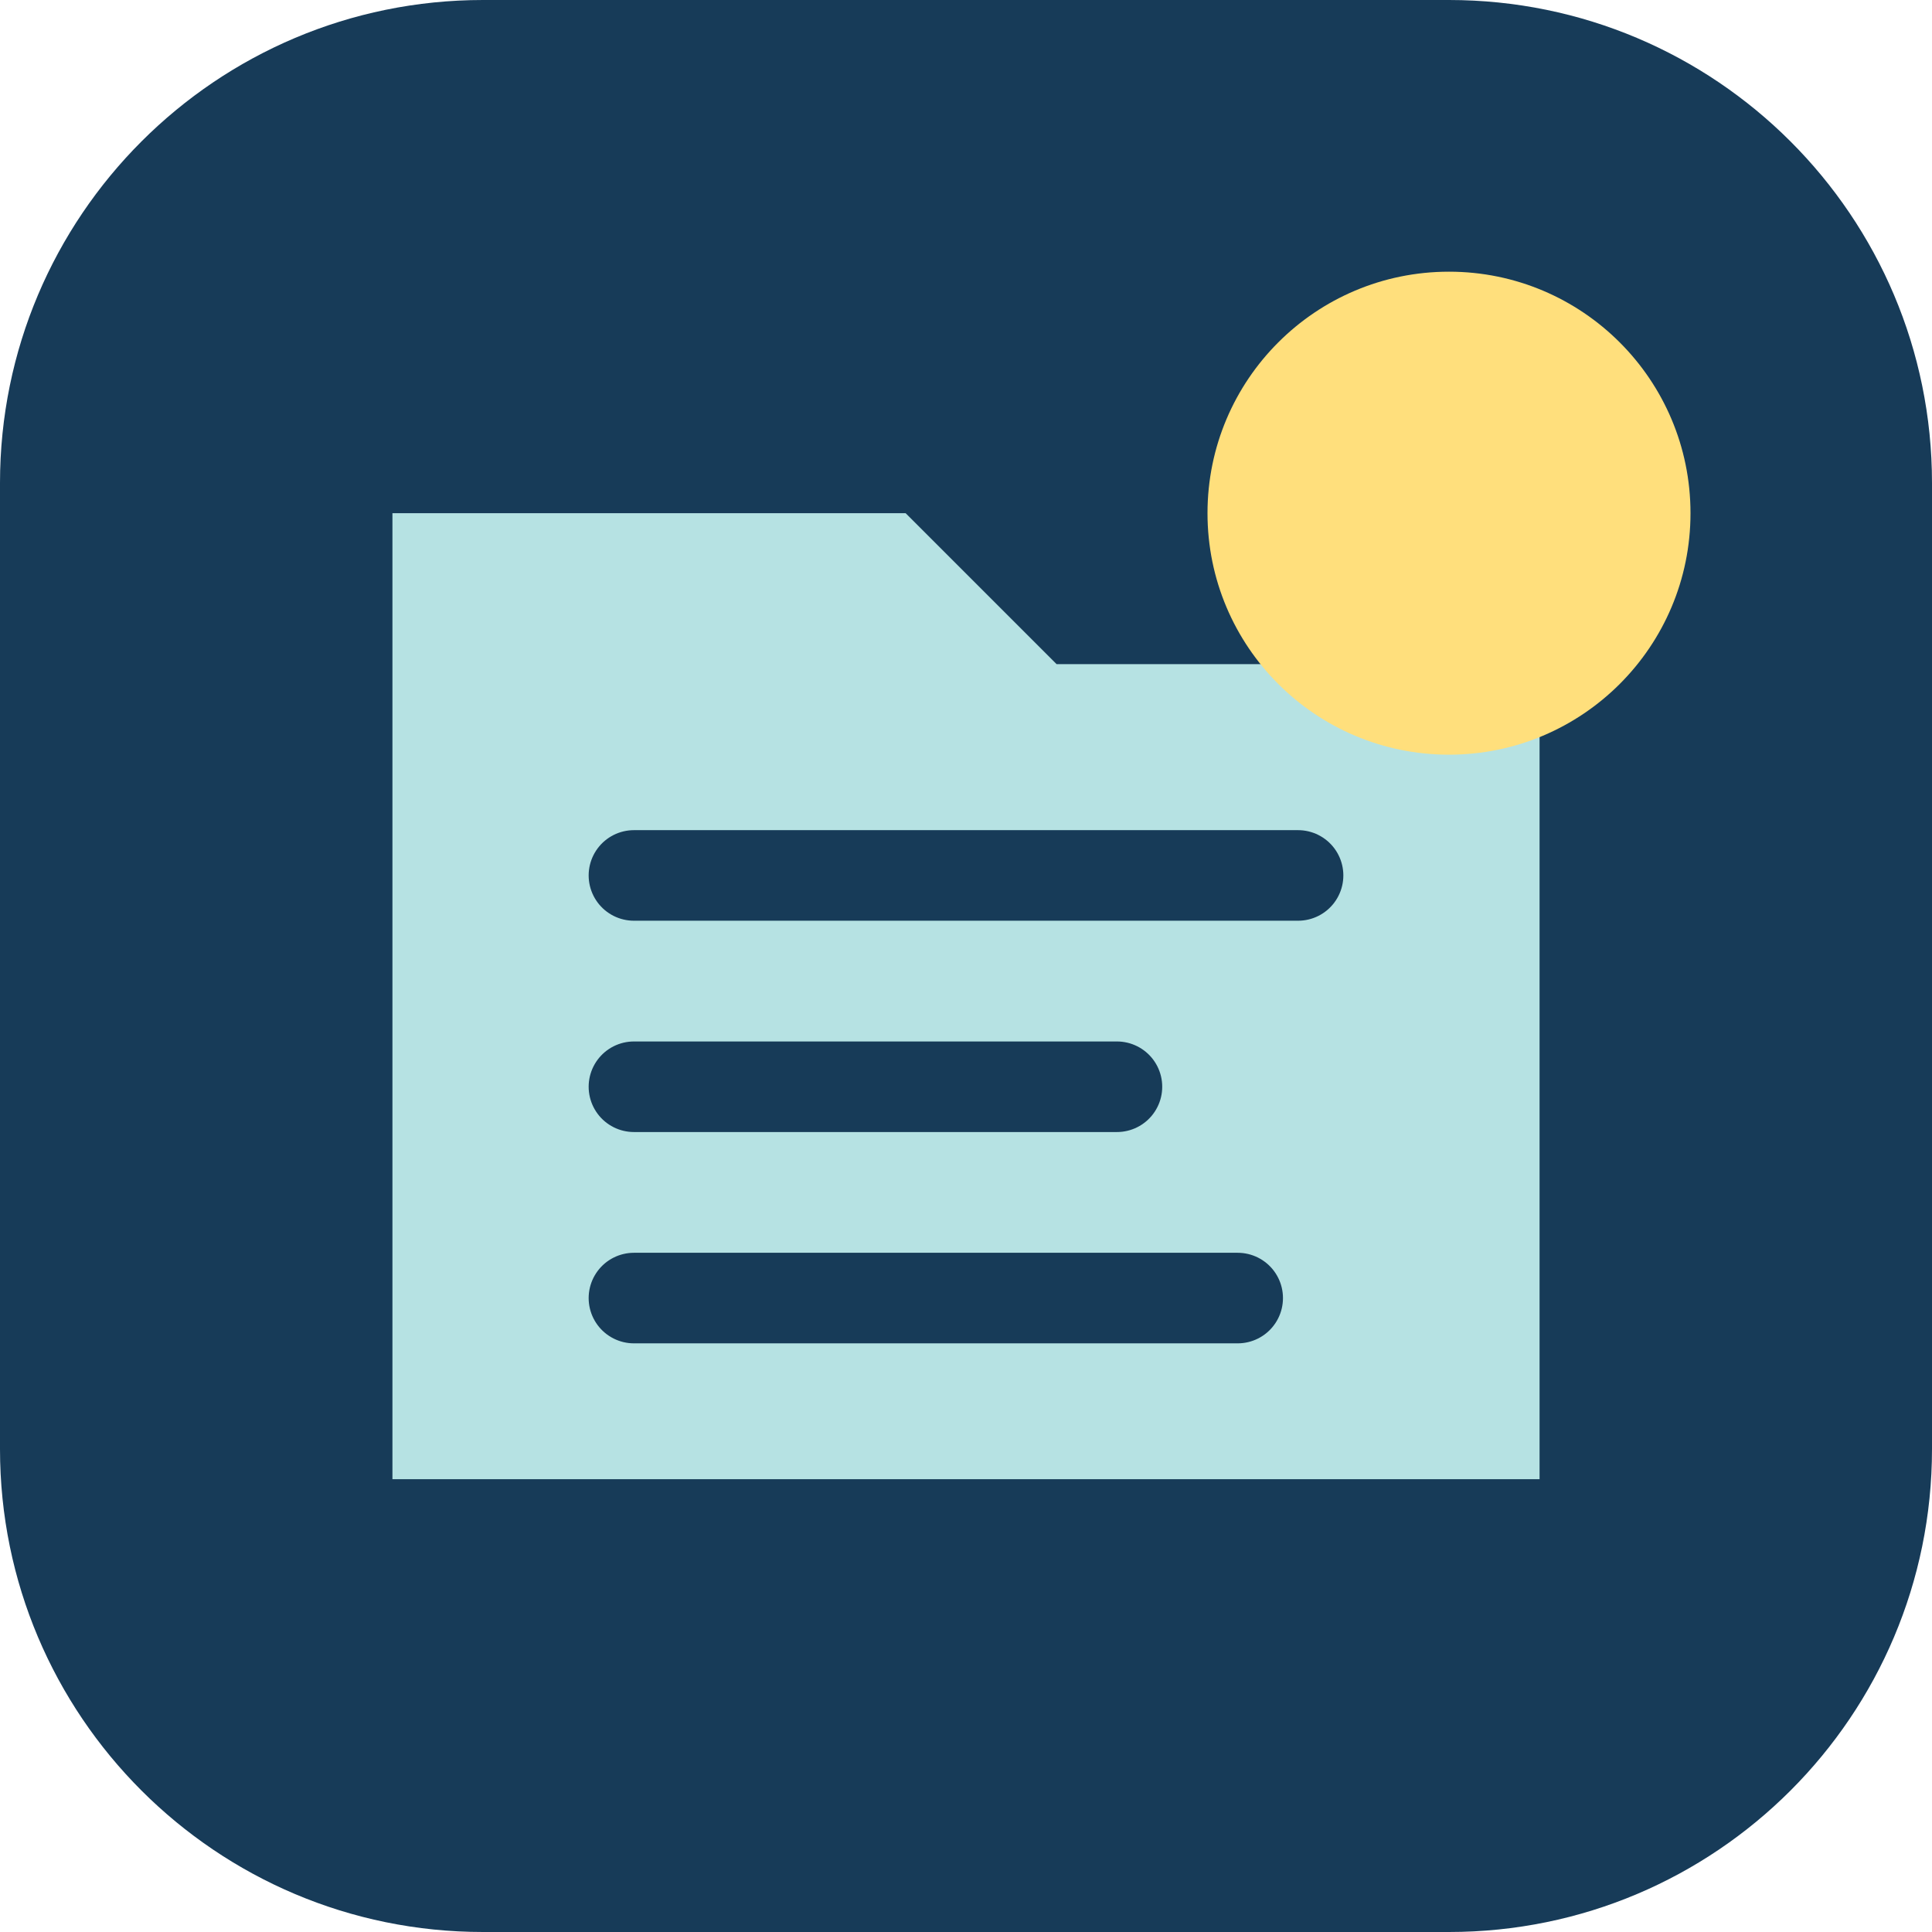
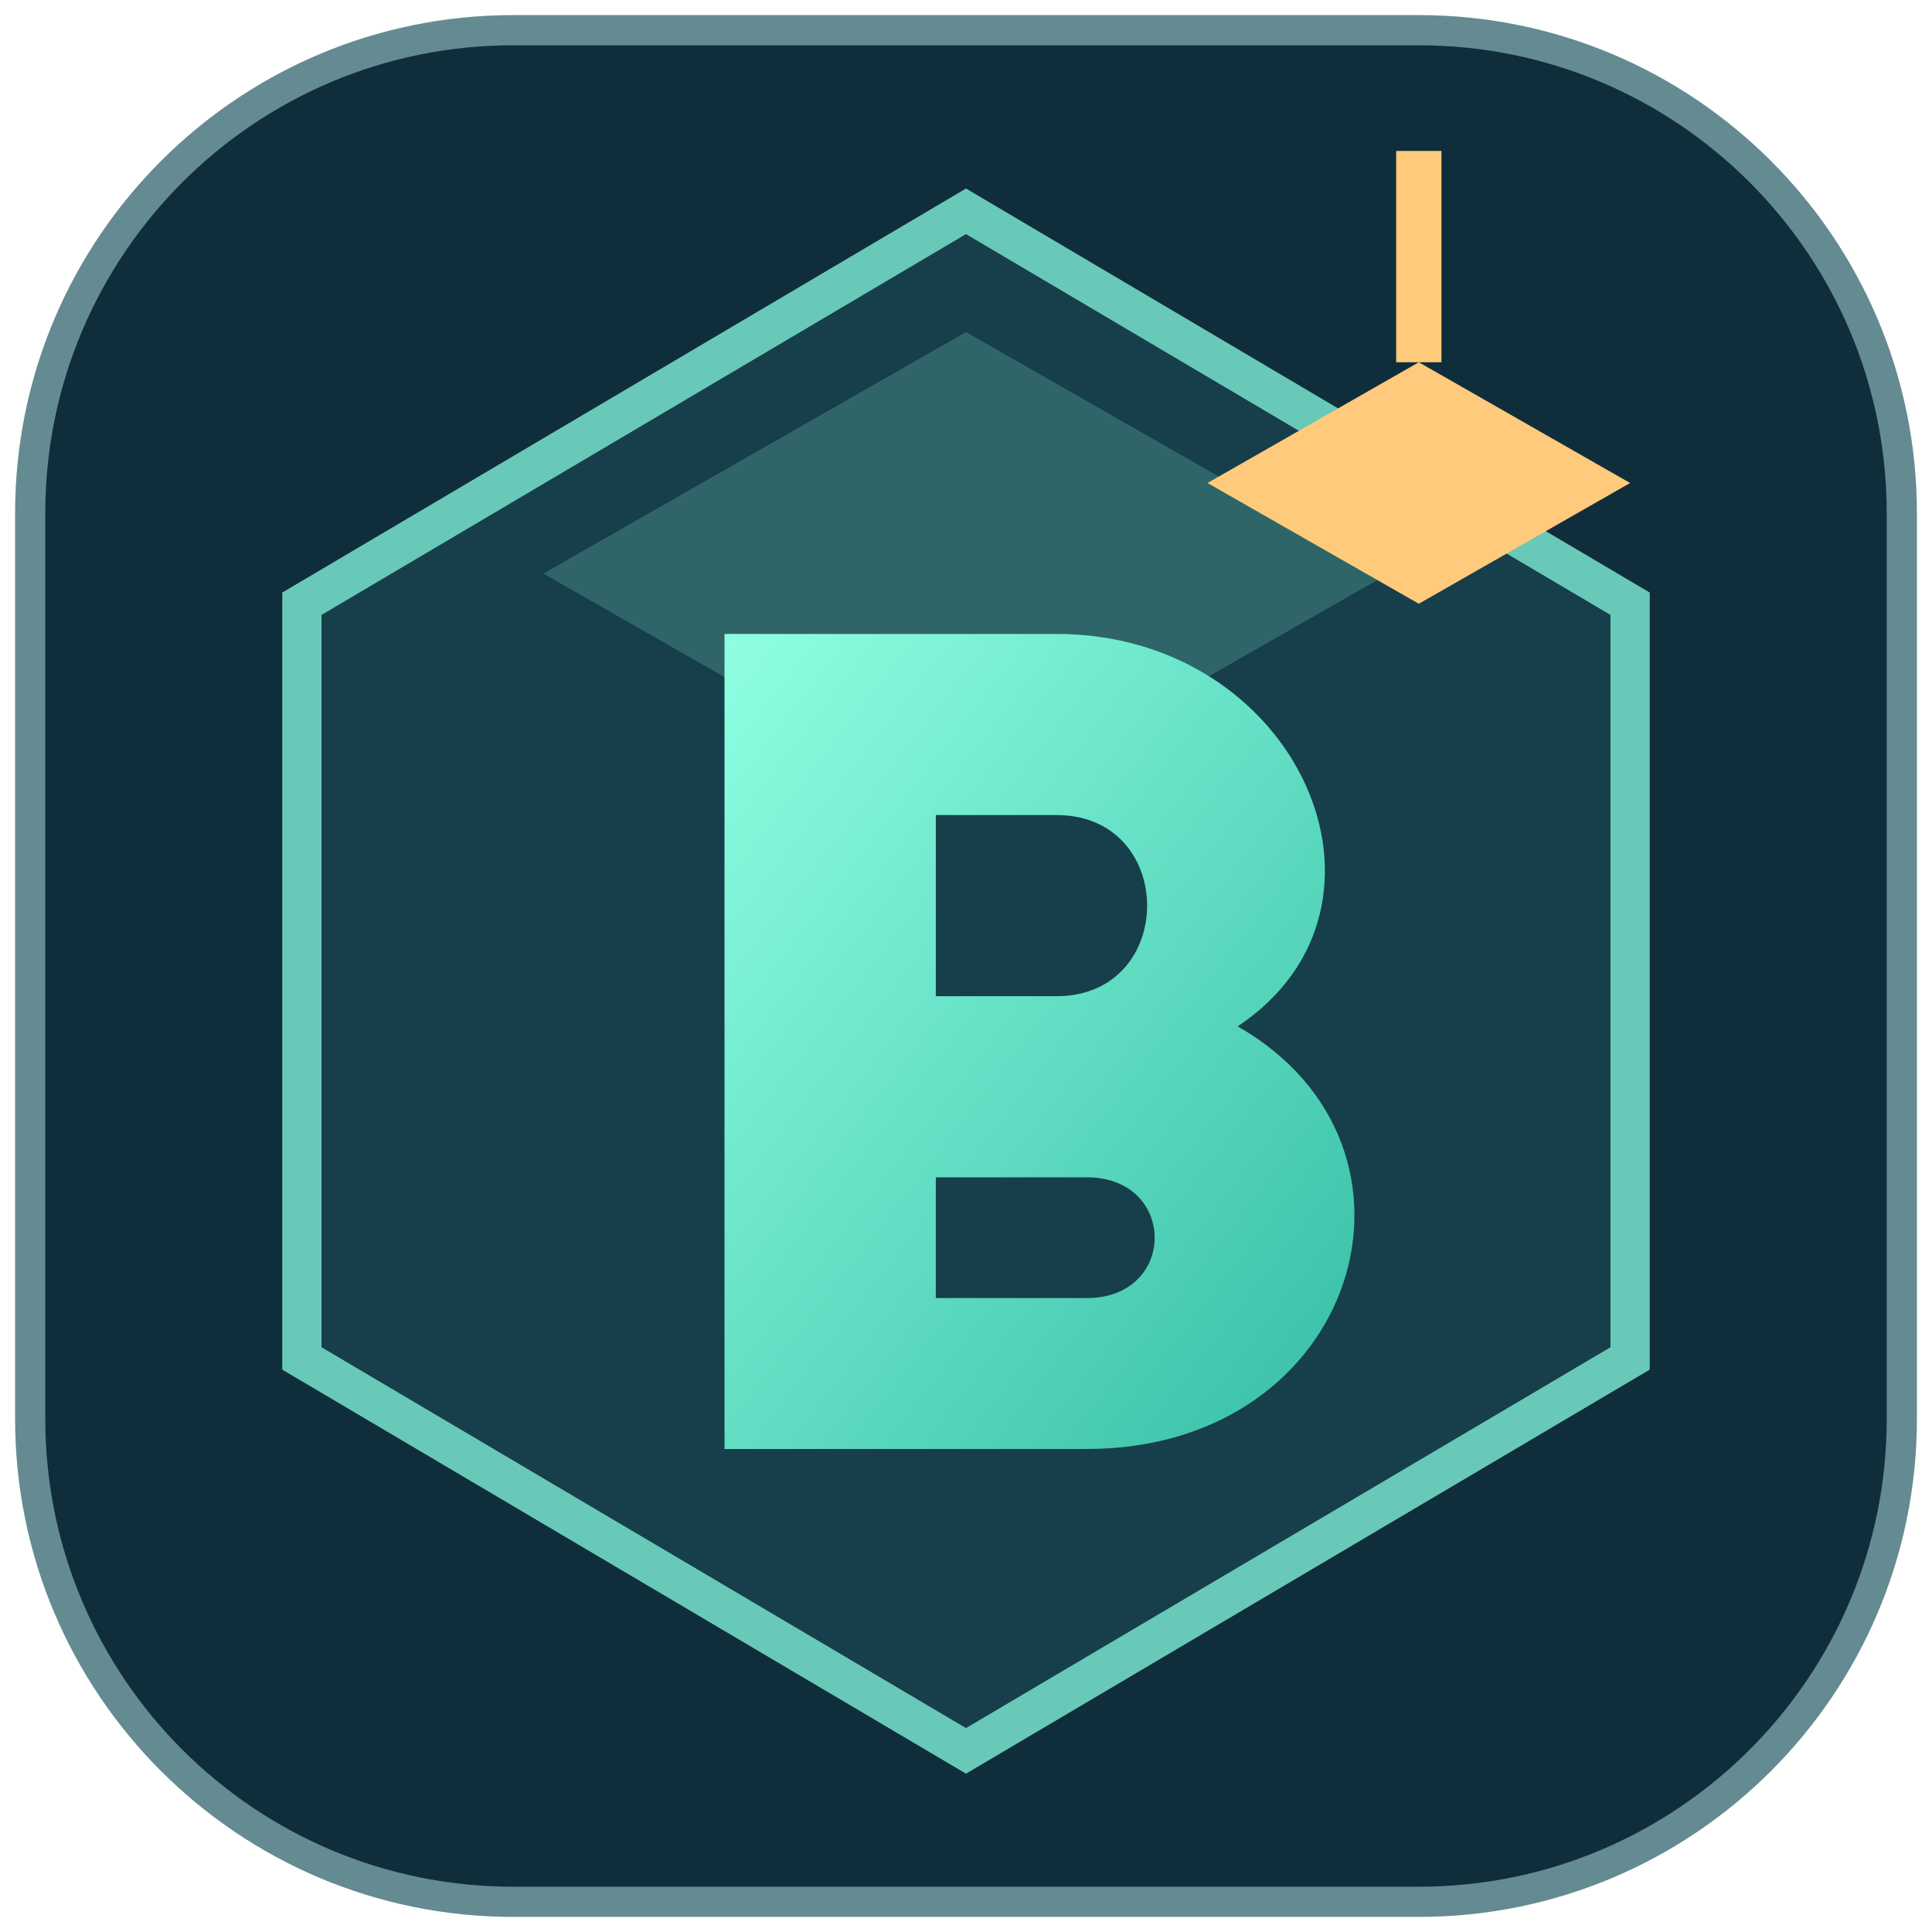
<svg xmlns="http://www.w3.org/2000/svg" viewBox="0 0 64 64">
-   <rect width="64" height="64" rx="16" fill="#173b58" />
-   <path d="M13 17h17l5 5h16v27H13z" fill="#b6e2e3" />
-   <path d="M21 29h22M21 36h16M21 43h20" stroke="#173b58" stroke-width="3" stroke-linecap="round" />
-   <circle cx="48" cy="17" r="8" fill="#ffdf7c" />
+   <defs>
+     <linearGradient id="g" x2="1" y2="1">
+       <stop stop-color="#8fffe2" />
+       <stop offset="1" stop-color="#36bda5" />
+     </linearGradient>
+   </defs>
+   <rect x="1" y="1" width="62" height="62" rx="16" fill="#102d3b" stroke="#648b92" />
+   <path d="M32 7 54 20v25L32 58 10 45V20Z" fill="#173e4b" stroke="#69c9b8" stroke-width="1.3" />
+   <path d="m18 19 14-8 14 8-14 8Z" fill="#478c86" opacity=".5" />
+   <path d="M24 21h11c8 0 12 9 6 13 7 4 4 14-5 14H24Zm7 6v6h4c4 0 4-6 0-6Zm0 12v4h5c3 0 3-4 0-4Z" fill="url(#g)" />
+   <path d="m47 12 7 4-7 4-7-4Z" fill="#ffca7c" />
+   <path d="M47 12V5" stroke="#ffca7c" stroke-width="1.5" />
</svg>
